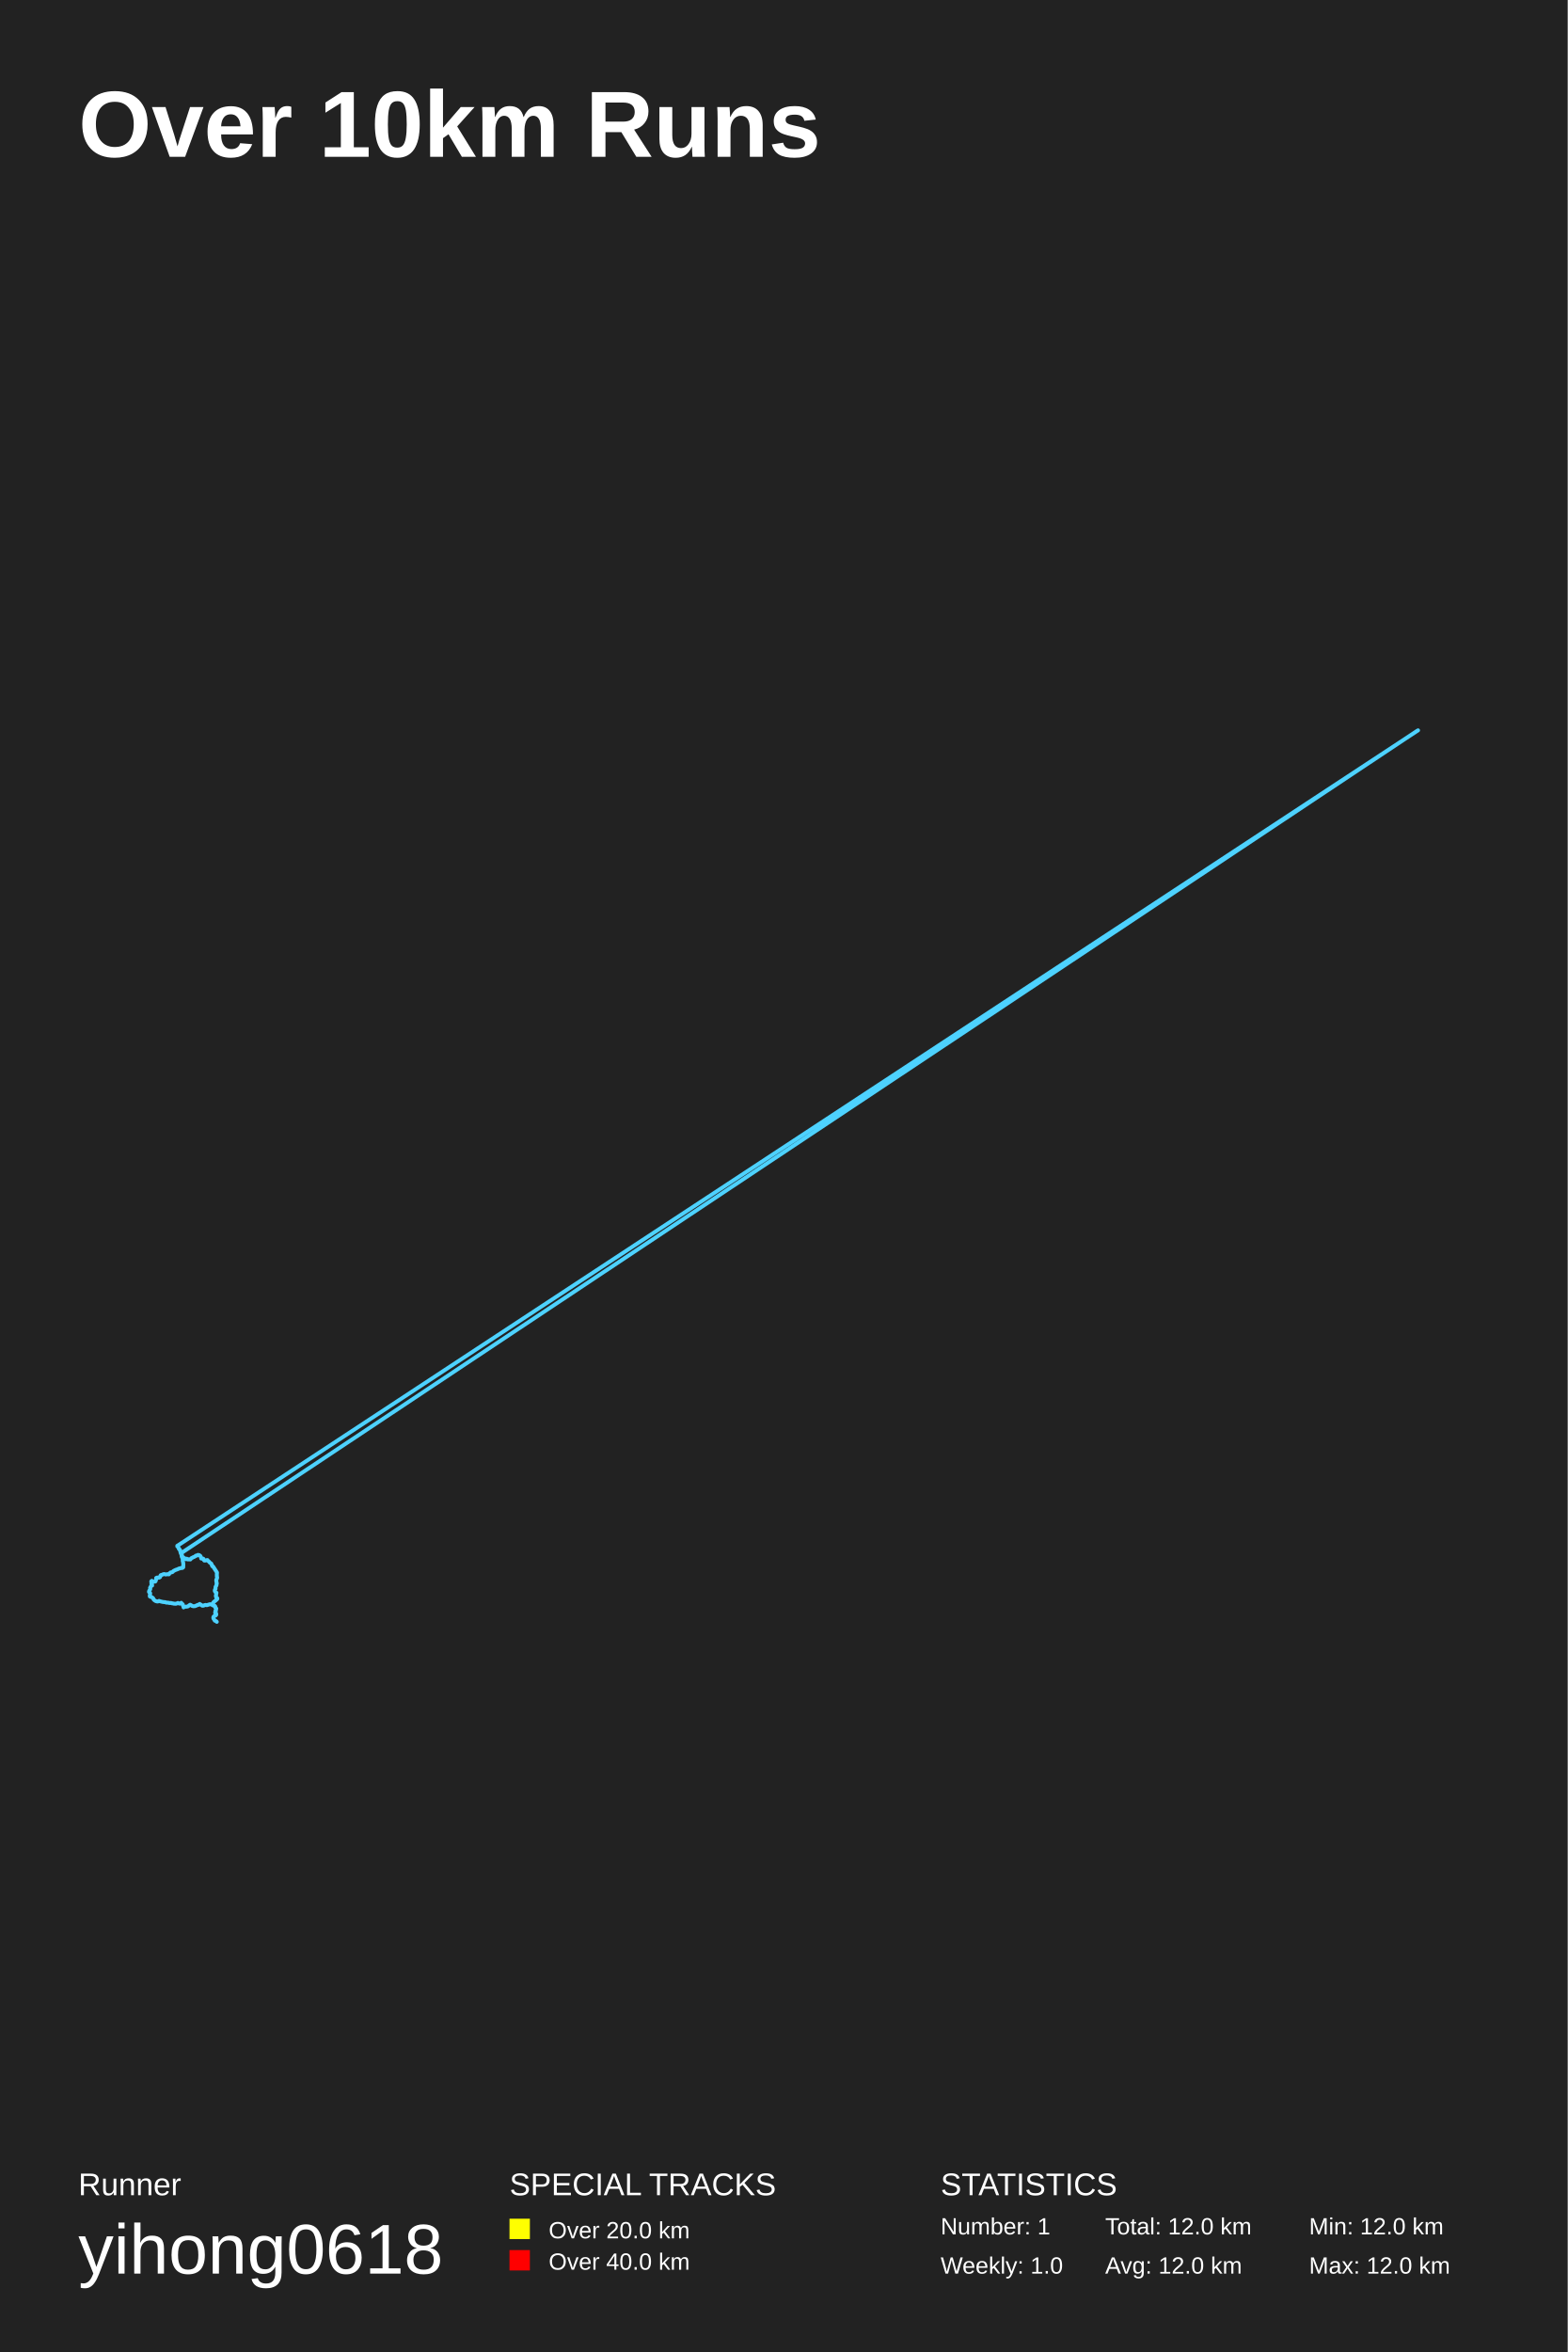
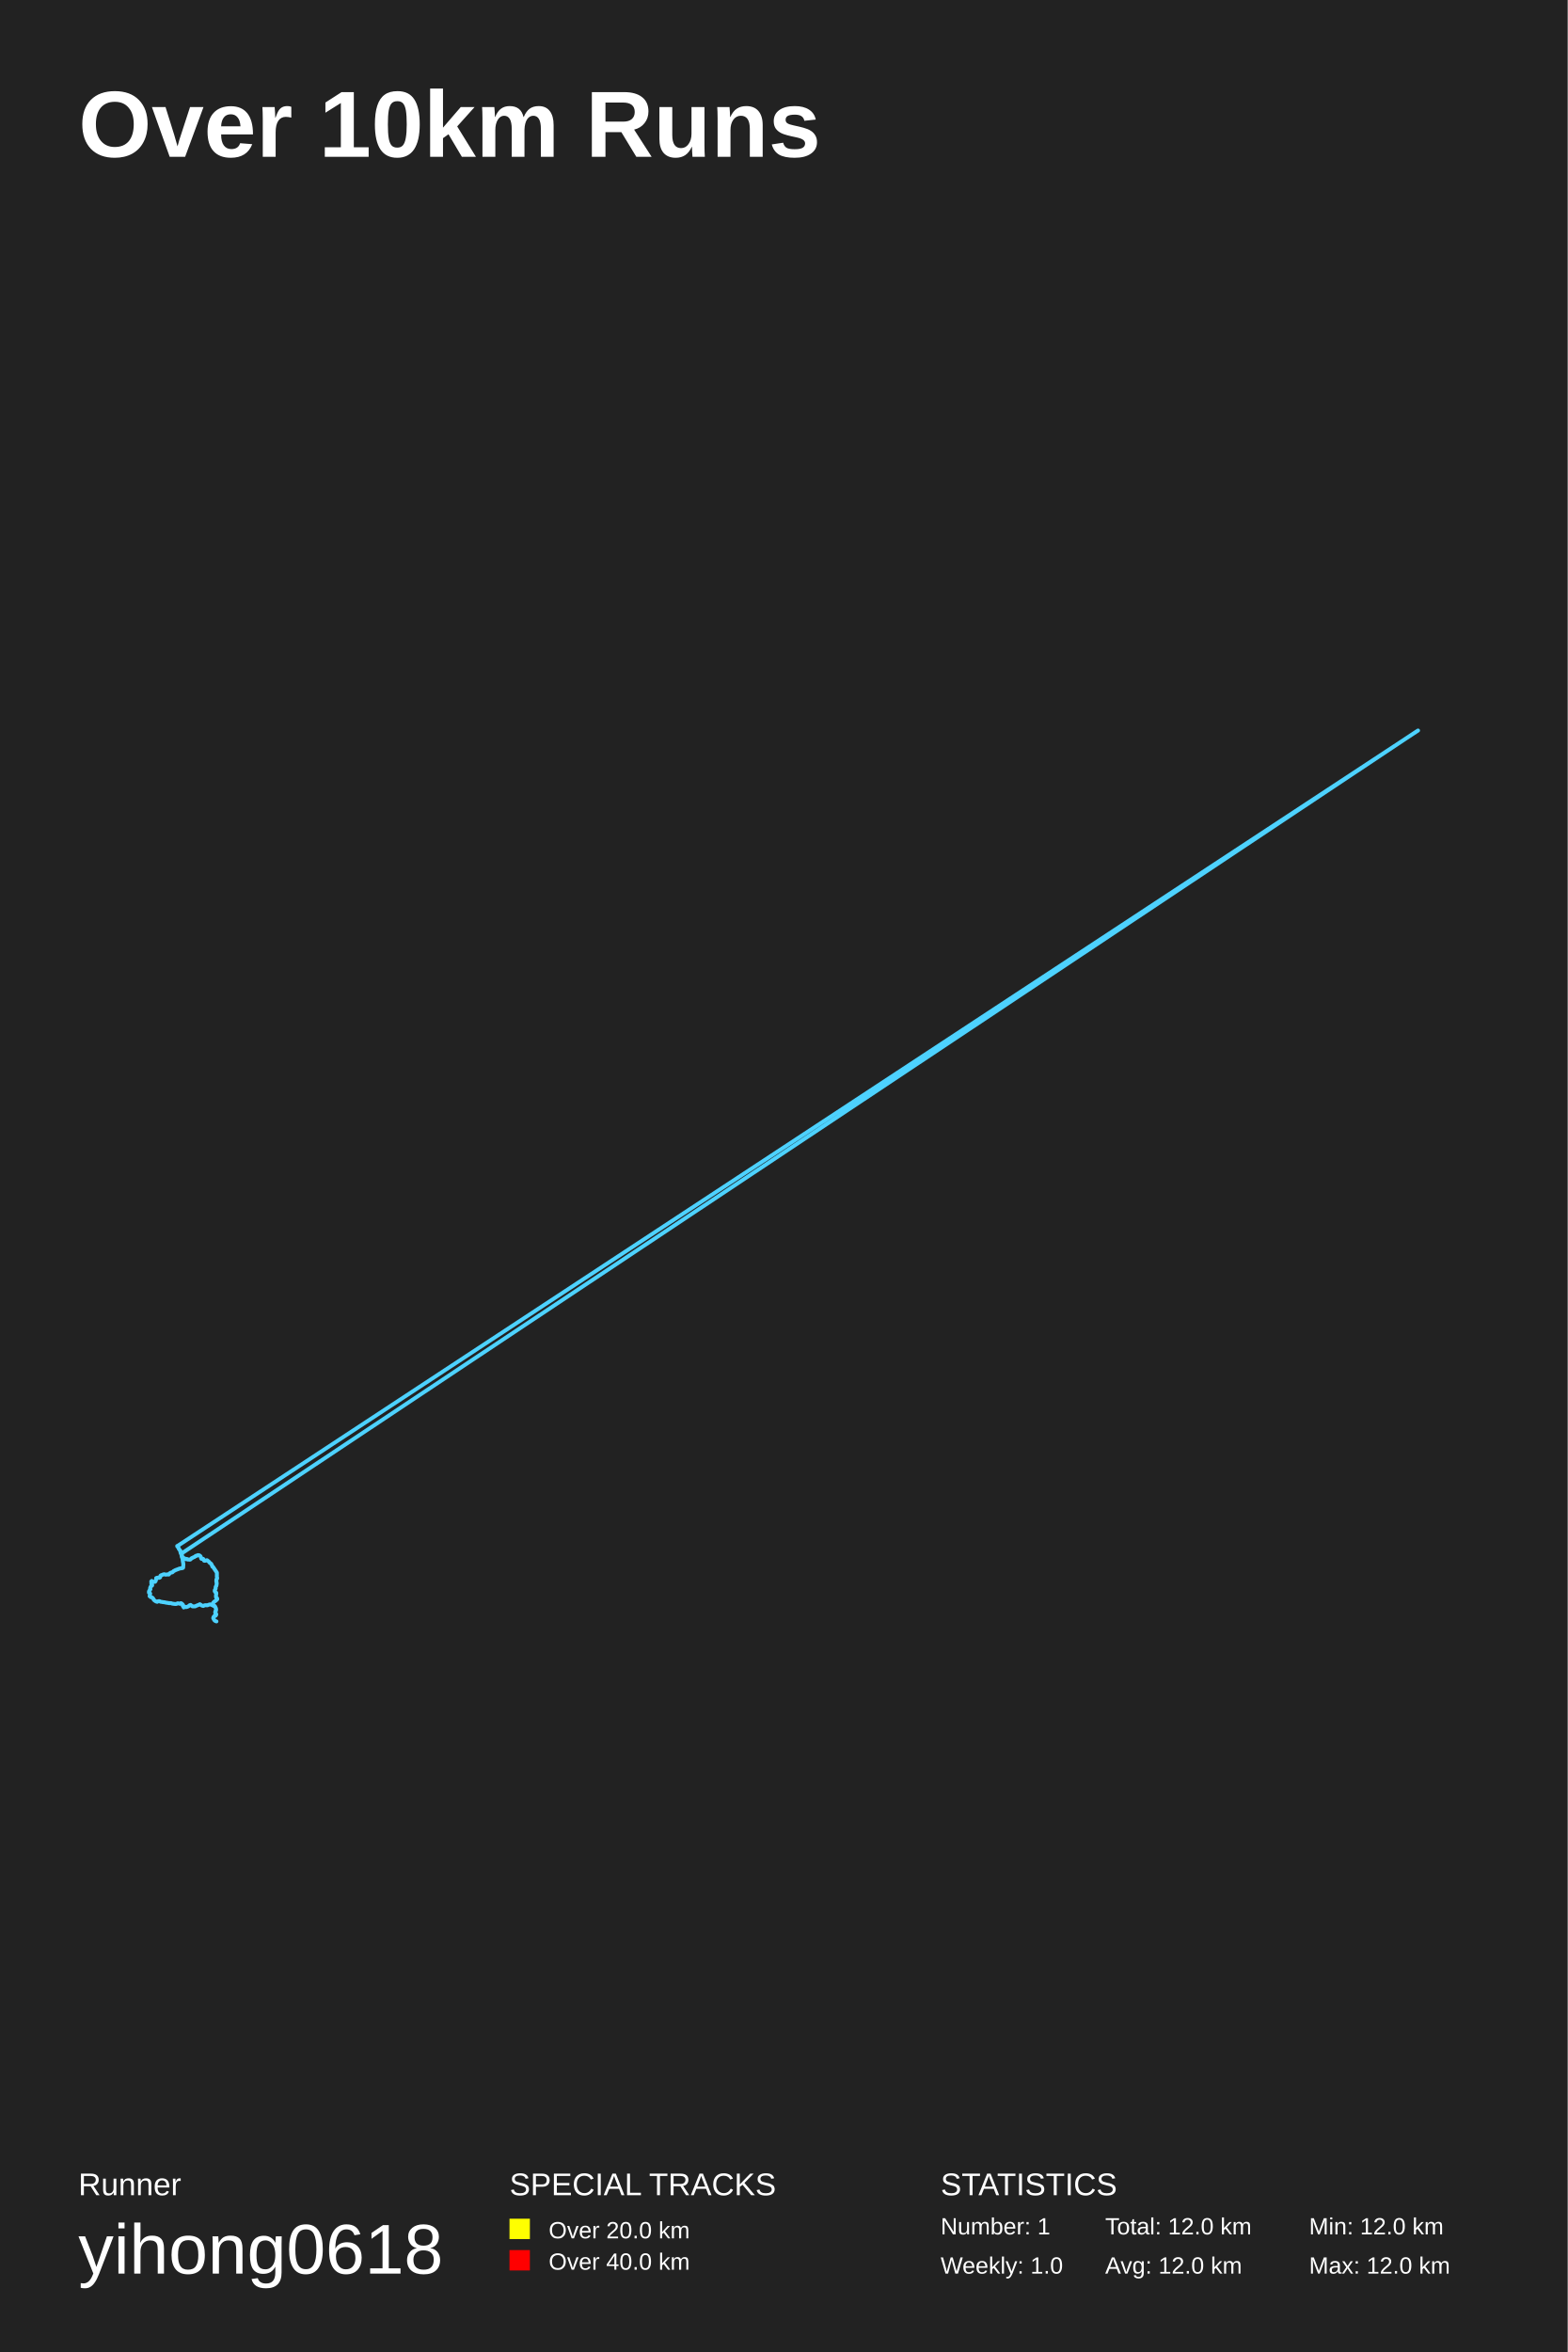
<svg xmlns="http://www.w3.org/2000/svg" baseProfile="full" height="300mm" version="1.1" viewBox="0,0,200,300" width="200mm">
  <defs />
  <rect fill="#222222" height="300" width="200" x="0" y="0" />
  <text fill="#FFFFFF" style="font-size:12px; font-family:Arial; font-weight:bold;" x="10" y="20">Over 10km Runs</text>
  <text fill="#FFFFFF" style="font-size:4px; font-family:Arial" x="10" y="280">Runner</text>
  <text fill="#FFFFFF" style="font-size:9px; font-family:Arial" x="10" y="290">yihong0618</text>
  <text fill="#FFFFFF" style="font-size:4px; font-family:Arial" x="65" y="280">SPECIAL TRACKS</text>
  <rect fill="yellow" height="2.6" width="2.6" x="65" y="283" />
  <text fill="#FFFFFF" style="font-size:3px; font-family:Arial" x="70" y="285.5">Over 20.0 km</text>
  <rect fill="red" height="2.6" width="2.6" x="65" y="287" />
  <text fill="#FFFFFF" style="font-size:3px; font-family:Arial" x="70" y="289.5">Over 40.0 km</text>
  <text fill="#FFFFFF" style="font-size:4px; font-family:Arial" x="120" y="280">STATISTICS</text>
  <text fill="#FFFFFF" style="font-size:3px; font-family:Arial" x="120" y="285">Number: 1</text>
  <text fill="#FFFFFF" style="font-size:3px; font-family:Arial" x="120" y="290">Weekly: 1.0</text>
  <text fill="#FFFFFF" style="font-size:3px; font-family:Arial" x="141" y="285">Total: 12.0 km</text>
  <text fill="#FFFFFF" style="font-size:3px; font-family:Arial" x="141" y="290">Avg: 12.0 km</text>
  <text fill="#FFFFFF" style="font-size:3px; font-family:Arial" x="167" y="285">Min: 12.0 km</text>
  <text fill="#FFFFFF" style="font-size:3px; font-family:Arial" x="167" y="290">Max: 12.0 km</text>
-   <polyline fill="none" opacity="1" points="27.395,206.108 27.519,206.04 27.557,205.897 27.514,205.829 27.447,205.729 27.471,205.618 27.471,205.481 27.538,205.386 27.552,205.26 27.566,205.149 27.471,205.055 27.471,204.928 27.376,204.833 27.253,204.76 27.229,204.786 27.234,204.786 27.243,204.786 27.214,204.791 27.224,204.791 27.224,204.791 27.214,204.802 27.214,204.796 27.214,204.791 27.214,204.796 27.124,204.649 27.138,204.554 27.162,204.48 27.224,204.391 27.276,204.328 27.338,204.285 27.428,204.212 27.523,204.138 27.618,204.043 27.694,203.985 27.728,203.906 27.704,203.827 27.599,203.764 27.566,203.669 27.533,203.543 27.566,203.464 27.576,203.385 27.576,203.258 27.618,203.158 27.504,203.09 27.481,203.053 27.428,202.995 27.395,202.879 27.443,202.721 27.5,202.653 27.49,202.537 27.504,202.4 27.58,202.273 27.623,202.194 27.623,202.068 27.661,201.968 27.628,201.883 27.628,201.778 27.599,201.71 27.595,201.62 27.59,201.494 27.671,201.362 27.694,201.251 27.699,201.157 27.656,201.046 27.671,200.925 27.661,200.798 27.685,200.603 27.671,200.556 27.181,199.803 27.119,199.797 27.062,199.745 27.039,199.671 27.024,199.608 27.005,199.576 26.982,199.508 26.953,199.45 26.906,199.392 26.83,199.371 26.787,199.318 26.739,199.292 26.692,199.218 26.625,199.155 26.526,199.081 26.469,198.991 26.412,198.981 26.331,199.018 26.241,199.034 26.169,199.049 26.065,199.049 26.017,198.986 25.979,198.891 25.946,198.823 25.87,198.791 25.765,198.812 25.704,198.791 25.699,198.765 25.718,198.749 25.713,198.76 25.699,198.76 25.694,198.765 25.666,198.77 25.685,198.77 25.67,198.791 25.68,198.77 25.699,198.765 25.699,198.76 25.67,198.696 25.623,198.602 25.609,198.565 25.571,198.475 25.542,198.449 25.523,198.423 25.457,198.396 25.409,198.354 25.343,198.37 25.29,198.333 25.257,198.349 25.257,198.328 25.176,198.375 25.115,198.401 25.067,198.433 25.015,198.412 24.972,198.449 24.91,198.491 24.844,198.538 24.801,198.575 24.758,198.581 24.711,198.612 24.654,198.617 24.582,198.665 24.511,198.707 24.416,198.739 24.354,198.823 24.288,198.907 24.188,198.907 24.141,198.886 24.06,198.902 23.979,198.897 23.951,198.886 23.965,198.87 23.97,198.891 23.951,198.876 23.946,198.902 23.894,198.86 23.837,198.818 23.794,198.818 23.723,198.876 23.67,198.797 23.599,198.807 23.537,198.807 23.471,198.723 23.423,198.665 23.361,198.633 23.347,198.633 23.333,198.623 23.285,198.549 23.238,198.507 23.19,198.538 23.195,198.523 23.19,198.502 23.167,198.454 23.195,198.37 23.195,198.322 23.162,198.27 23.119,198.201 23.095,198.164 23.062,198.106 23.043,198.043 23.019,197.959 23.005,197.875 22.977,197.717 22.905,197.669 22.882,197.59 22.81,197.548 22.801,197.49 22.768,197.406 22.706,197.327 22.677,197.258 22.658,197.227 22.63,197.232 22.62,197.242 22.649,197.242 22.639,197.237 22.63,197.232 22.644,197.242 22.644,197.232 22.682,197.195 22.696,197.158 22.692,197.179 22.62,197.163 22.63,197.174 22.62,197.179 22.62,197.195 22.625,197.185 22.625,197.179 22.63,197.179 22.63,197.169 22.63,197.174 22.639,197.163 180.91,93.155 180.815,93.213 180.815,93.213 180.815,93.213 180.815,93.213 180.739,93.255 180.629,93.329 23.091,198.122 23.119,198.243 23.195,198.286 23.181,198.38 23.181,198.475 23.195,198.591 23.238,198.66 23.281,198.744 23.309,198.87 23.314,198.986 23.314,199.107 23.357,199.26 23.376,199.392 23.38,199.481 23.39,199.608 23.376,199.75 23.38,199.845 23.371,199.919 23.257,199.998 23.1,199.992 22.996,200.04 22.872,200.056 22.768,200.103 22.644,200.161 22.53,200.203 22.425,200.235 22.354,200.272 22.264,200.314 22.169,200.361 22.093,200.414 22.064,200.461 22.05,200.472 22.05,200.477 22.003,200.514 21.936,200.54 21.87,200.556 21.765,200.567 21.699,200.63 21.637,200.661 21.604,200.714 21.556,200.804 21.466,200.809 21.39,200.783 21.299,200.798 21.204,200.819 21.114,200.825 21.029,200.793 20.953,200.772 20.867,200.788 20.805,200.809 20.748,200.825 20.677,200.877 20.592,200.888 20.506,200.914 20.468,200.983 20.43,201.062 20.44,201.13 20.402,201.178 20.368,201.193 20.33,201.214 20.292,201.225 20.212,201.241 20.126,201.22 20.031,201.22 19.941,201.257 19.917,201.278 19.931,201.315 19.926,201.388 19.926,201.441 19.898,201.488 19.888,201.515 19.879,201.573 19.865,201.641 19.812,201.725 19.708,201.715 19.641,201.747 19.584,201.768 19.494,201.81 19.428,201.799 19.413,201.768 19.371,201.747 19.366,201.741 19.328,201.704 19.314,201.689 19.371,201.636 19.375,201.636 19.333,201.673 19.304,201.694 19.299,201.773 19.328,201.889 19.314,202.042 19.39,202.131 19.409,202.242 19.299,202.273 19.223,202.384 19.147,202.521 19.176,202.658 19.128,202.779 19.038,202.905 19.005,203.042 19.076,203.148 19.162,203.216 19.133,203.285 19.152,203.369 19.109,203.506 19.114,203.627 19.204,203.674 19.318,203.711 19.432,203.764 19.556,203.88 19.589,204.006 19.708,204.117 19.865,204.217 20.012,204.259 20.126,204.275 20.292,204.196 20.421,204.243 20.582,204.285 20.734,204.322 20.891,204.343 21.01,204.354 21.1,204.359 21.195,204.412 21.323,204.417 21.433,204.417 21.547,204.449 21.67,204.465 21.817,204.459 21.927,204.501 22.026,204.507 22.155,204.544 22.297,204.554 22.444,204.559 22.587,204.512 22.696,204.459 22.796,204.507 22.924,204.544 23.034,204.496 23.124,204.438 23.181,204.554 23.314,204.633 23.333,204.765 23.395,204.881 23.423,205.028 23.499,204.939 23.67,204.933 23.827,204.928 23.989,204.891 24.122,204.775 24.259,204.686 24.402,204.76 24.497,204.833 24.668,204.875 24.863,204.87 24.953,204.823 25.081,204.786 25.2,204.707 25.347,204.696 25.471,204.586 25.556,204.649 25.68,204.712 25.784,204.802 25.898,204.812 26.008,204.786 26.098,204.738 26.231,204.712 26.397,204.744 26.507,204.702 26.625,204.67 26.711,204.638 26.815,204.617 26.953,204.654 27.067,204.712 27.191,204.738 27.272,204.76 27.381,204.812 27.471,204.923 27.49,205.076 27.585,205.165 27.561,205.313 27.533,205.45 27.519,205.592 27.466,205.729 27.58,205.829 27.59,205.961 27.495,206.071 27.367,206.113 27.257,206.192 27.214,206.313 27.234,206.456 27.333,206.582 27.405,206.719 27.561,206.766 27.656,206.866" stroke="#4DD2FF" stroke-dasharray="none" stroke-linecap="round" stroke-linejoin="round" stroke-width="0.5" />
+   <polyline fill="none" opacity="1" points="27.438,206.126 27.547,206.011 27.557,205.889 27.476,205.831 27.466,205.71 27.457,205.6 27.504,205.473 27.542,205.352 27.566,205.247 27.538,205.136 27.481,205.031 27.433,204.91 27.362,204.825 27.219,204.799 27.229,204.81 27.257,204.804 27.234,204.815 27.219,204.815 27.229,204.82 27.219,204.815 27.21,204.82 27.214,204.825 27.214,204.82 27.153,204.762 27.134,204.636 27.157,204.551 27.181,204.457 27.243,204.388 27.305,204.325 27.352,204.278 27.462,204.22 27.557,204.141 27.656,204.046 27.713,203.988 27.718,203.904 27.671,203.825 27.58,203.767 27.552,203.651 27.552,203.545 27.566,203.451 27.571,203.372 27.599,203.245 27.58,203.145 27.485,203.103 27.471,203.045 27.395,202.966 27.405,202.813 27.462,202.729 27.514,202.634 27.504,202.513 27.523,202.381 27.604,202.281 27.618,202.171 27.637,202.06 27.656,201.96 27.618,201.865 27.633,201.775 27.595,201.707 27.599,201.607 27.614,201.444 27.694,201.359 27.699,201.249 27.675,201.138 27.661,201.027 27.675,200.901 27.666,200.769 27.675,200.601 27.656,200.569 27.167,199.842 27.086,199.816 27.072,199.742 27.034,199.663 27.02,199.605 27.001,199.584 26.972,199.516 26.929,199.468 26.877,199.405 26.815,199.384 26.758,199.337 26.725,199.289 26.678,199.221 26.578,199.147 26.511,199.078 26.44,199.026 26.393,199.005 26.293,199.042 26.222,199.057 26.131,199.078 26.036,199.063 25.998,198.968 25.96,198.894 25.922,198.836 25.832,198.82 25.732,198.847 25.708,198.789 25.713,198.768 25.746,198.783 25.713,198.794 25.694,198.815 25.68,198.804 25.67,198.794 25.694,198.789 25.689,198.799 25.675,198.794 25.694,198.773 25.699,198.773 25.637,198.678 25.618,198.615 25.604,198.552 25.566,198.488 25.547,198.473 25.499,198.436 25.442,198.394 25.385,198.367 25.314,198.378 25.286,198.357 25.262,198.357 25.233,198.367 25.148,198.394 25.1,198.436 25.058,198.462 24.982,198.451 24.948,198.483 24.882,198.525 24.829,198.583 24.782,198.604 24.739,198.61 24.682,198.646 24.644,198.652 24.559,198.71 24.478,198.731 24.392,198.804 24.331,198.883 24.255,198.931 24.16,198.936 24.122,198.92 24.022,198.92 23.955,198.92 23.965,198.899 23.965,198.894 23.993,198.91 23.965,198.899 23.917,198.91 23.879,198.862 23.822,198.841 23.775,198.868 23.699,198.868 23.656,198.815 23.575,198.852 23.509,198.794 23.442,198.715 23.395,198.689 23.357,198.652 23.347,198.662 23.323,198.615 23.266,198.552 23.209,198.536 23.195,198.546 23.209,198.536 23.181,198.515 23.176,198.451 23.2,198.378 23.205,198.315 23.133,198.278 23.114,198.22 23.091,198.162 23.053,198.109 23.043,198.041 23.01,197.941 23.01,197.788 22.943,197.73 22.891,197.661 22.858,197.619 22.81,197.561 22.806,197.482 22.749,197.403 22.687,197.329 22.682,197.266 22.668,197.261 22.625,197.256 22.639,197.266 22.644,197.271 22.63,197.261 22.644,197.256 22.639,197.256 22.658,197.261 22.687,197.192 22.692,197.182 22.687,197.224 22.606,197.192 22.63,197.203 22.62,197.203 22.62,197.214 22.625,197.203 22.625,197.203 22.63,197.198 22.639,197.187 22.639,197.198 22.644,197.192 180.91,93.178 180.815,93.236 180.815,93.236 180.815,93.236 180.815,93.236 180.724,93.294 180.629,93.353 23.114,198.183 23.148,198.278 23.186,198.351 23.171,198.446 23.19,198.541 23.205,198.636 23.257,198.704 23.295,198.804 23.295,198.915 23.314,199.026 23.333,199.194 23.366,199.326 23.376,199.442 23.395,199.542 23.38,199.695 23.366,199.821 23.38,199.89 23.347,199.979 23.205,200.032 23.057,200.042 22.953,200.063 22.839,200.095 22.72,200.148 22.597,200.19 22.492,200.232 22.392,200.264 22.316,200.316 22.226,200.353 22.126,200.406 22.098,200.453 22.05,200.501 22.06,200.485 22.031,200.501 21.993,200.548 21.917,200.569 21.832,200.585 21.751,200.611 21.665,200.675 21.618,200.701 21.589,200.769 21.532,200.833 21.428,200.827 21.361,200.811 21.252,200.838 21.176,200.843 21.081,200.848 21.005,200.801 20.919,200.796 20.829,200.827 20.782,200.833 20.729,200.864 20.658,200.896 20.563,200.922 20.492,200.954 20.449,201.027 20.421,201.117 20.44,201.175 20.397,201.212 20.354,201.233 20.321,201.254 20.264,201.254 20.173,201.259 20.102,201.228 19.998,201.259 19.922,201.286 19.922,201.312 19.931,201.37 19.926,201.449 19.907,201.475 19.893,201.517 19.888,201.565 19.865,201.612 19.85,201.686 19.77,201.765 19.675,201.744 19.603,201.781 19.546,201.791 19.485,201.844 19.428,201.818 19.404,201.77 19.366,201.781 19.342,201.749 19.318,201.723 19.356,201.696 19.361,201.649 19.38,201.66 19.333,201.712 19.295,201.718 19.318,201.823 19.304,201.97 19.333,202.097 19.418,202.202 19.366,202.281 19.257,202.329 19.185,202.46 19.147,202.603 19.19,202.708 19.086,202.845 19.005,202.976 19.005,203.15 19.1,203.177 19.162,203.266 19.128,203.35 19.133,203.44 19.086,203.588 19.162,203.651 19.242,203.724 19.371,203.751 19.47,203.809 19.57,203.946 19.622,204.062 19.755,204.172 19.898,204.262 20.055,204.314 20.169,204.241 20.34,204.225 20.473,204.299 20.634,204.32 20.782,204.351 20.957,204.367 21.01,204.378 21.147,204.409 21.247,204.43 21.357,204.441 21.466,204.462 21.604,204.488 21.732,204.478 21.851,204.494 21.965,204.541 22.079,204.557 22.226,204.578 22.354,204.588 22.516,204.583 22.63,204.515 22.711,204.499 22.844,204.536 22.972,204.567 23.062,204.488 23.133,204.504 23.228,204.578 23.342,204.699 23.319,204.841 23.404,204.925 23.442,205.036 23.551,204.925 23.732,204.989 23.894,204.947 24.05,204.878 24.169,204.762 24.316,204.71 24.435,204.804 24.544,204.889 24.734,204.894 24.901,204.894 24.991,204.841 25.134,204.783 25.257,204.731 25.395,204.683 25.49,204.62 25.609,204.694 25.723,204.778 25.818,204.81 25.936,204.841 26.036,204.789 26.146,204.752 26.293,204.741 26.435,204.767 26.554,204.715 26.673,204.673 26.749,204.652 26.858,204.641 26.996,204.71 27.129,204.741 27.186,204.767 27.314,204.789 27.419,204.873 27.481,205.01 27.538,205.126 27.566,205.252 27.566,205.389 27.509,205.51 27.504,205.663 27.471,205.8 27.595,205.9 27.557,206.026 27.457,206.111 27.324,206.147 27.238,206.269 27.205,206.395 27.276,206.532 27.343,206.653 27.466,206.758 27.614,206.811" stroke="#4DD2FF" stroke-dasharray="none" stroke-linecap="round" stroke-linejoin="round" stroke-width="0.5" />
</svg>
